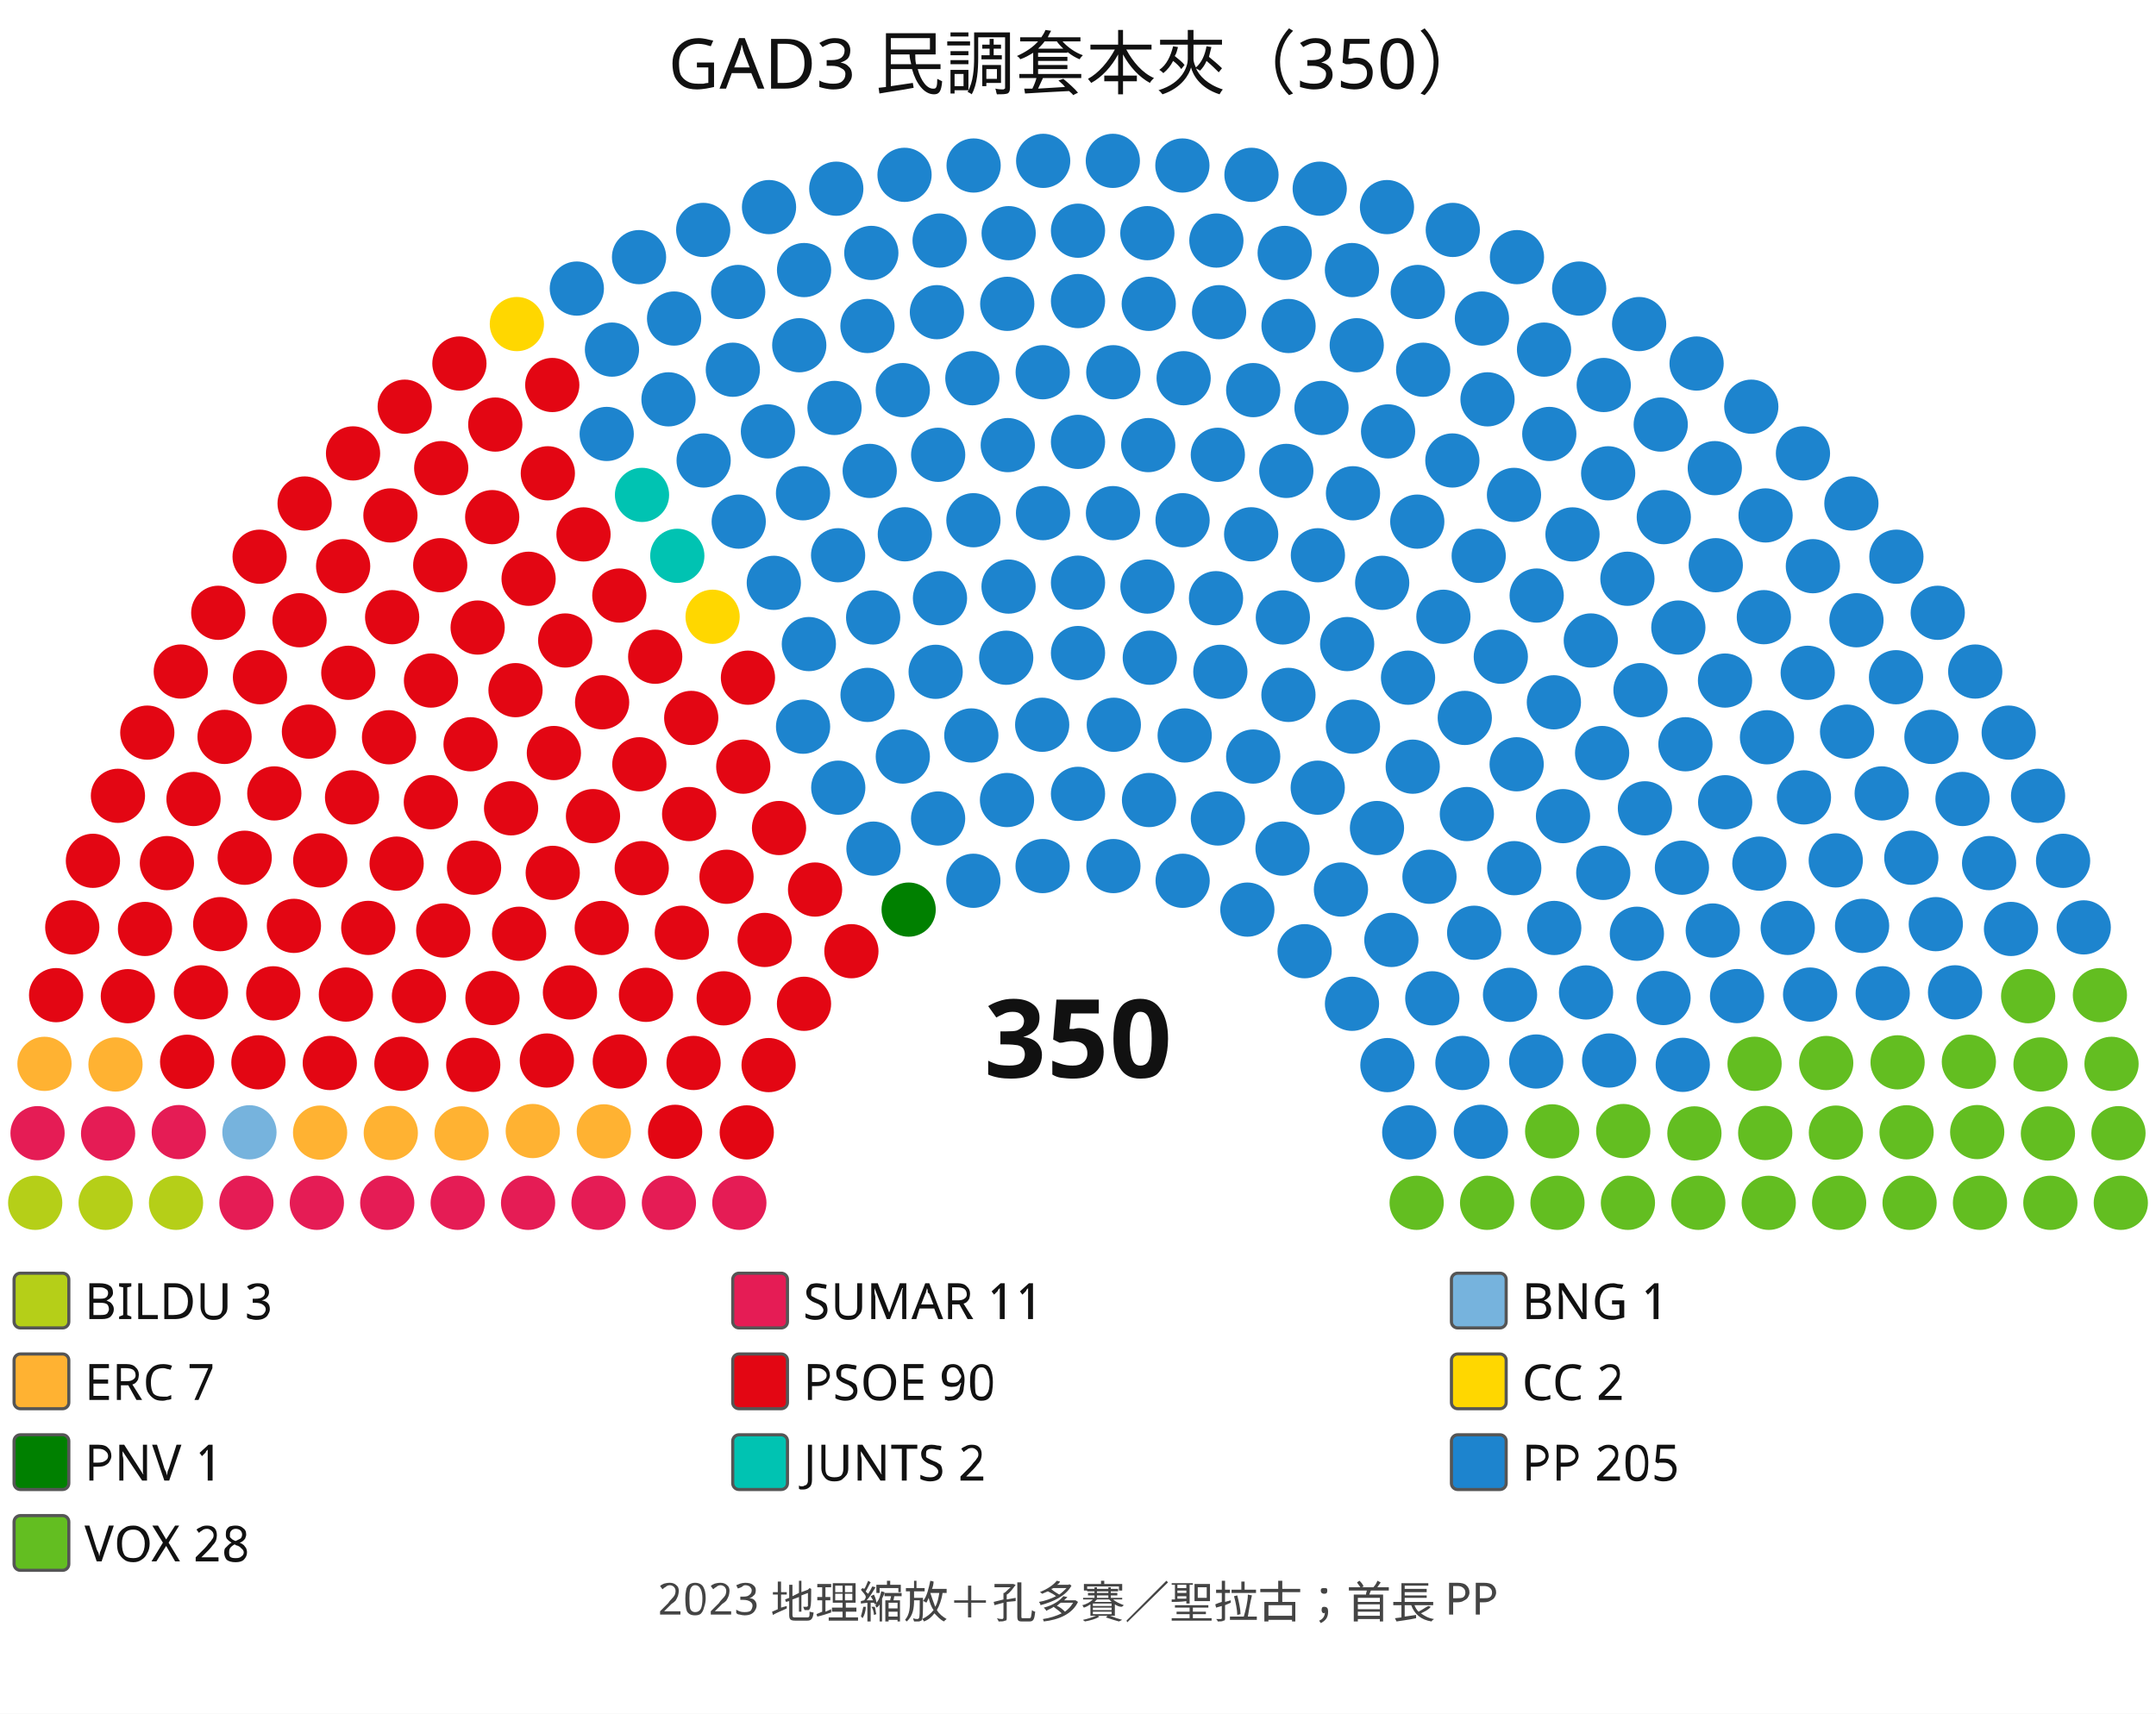
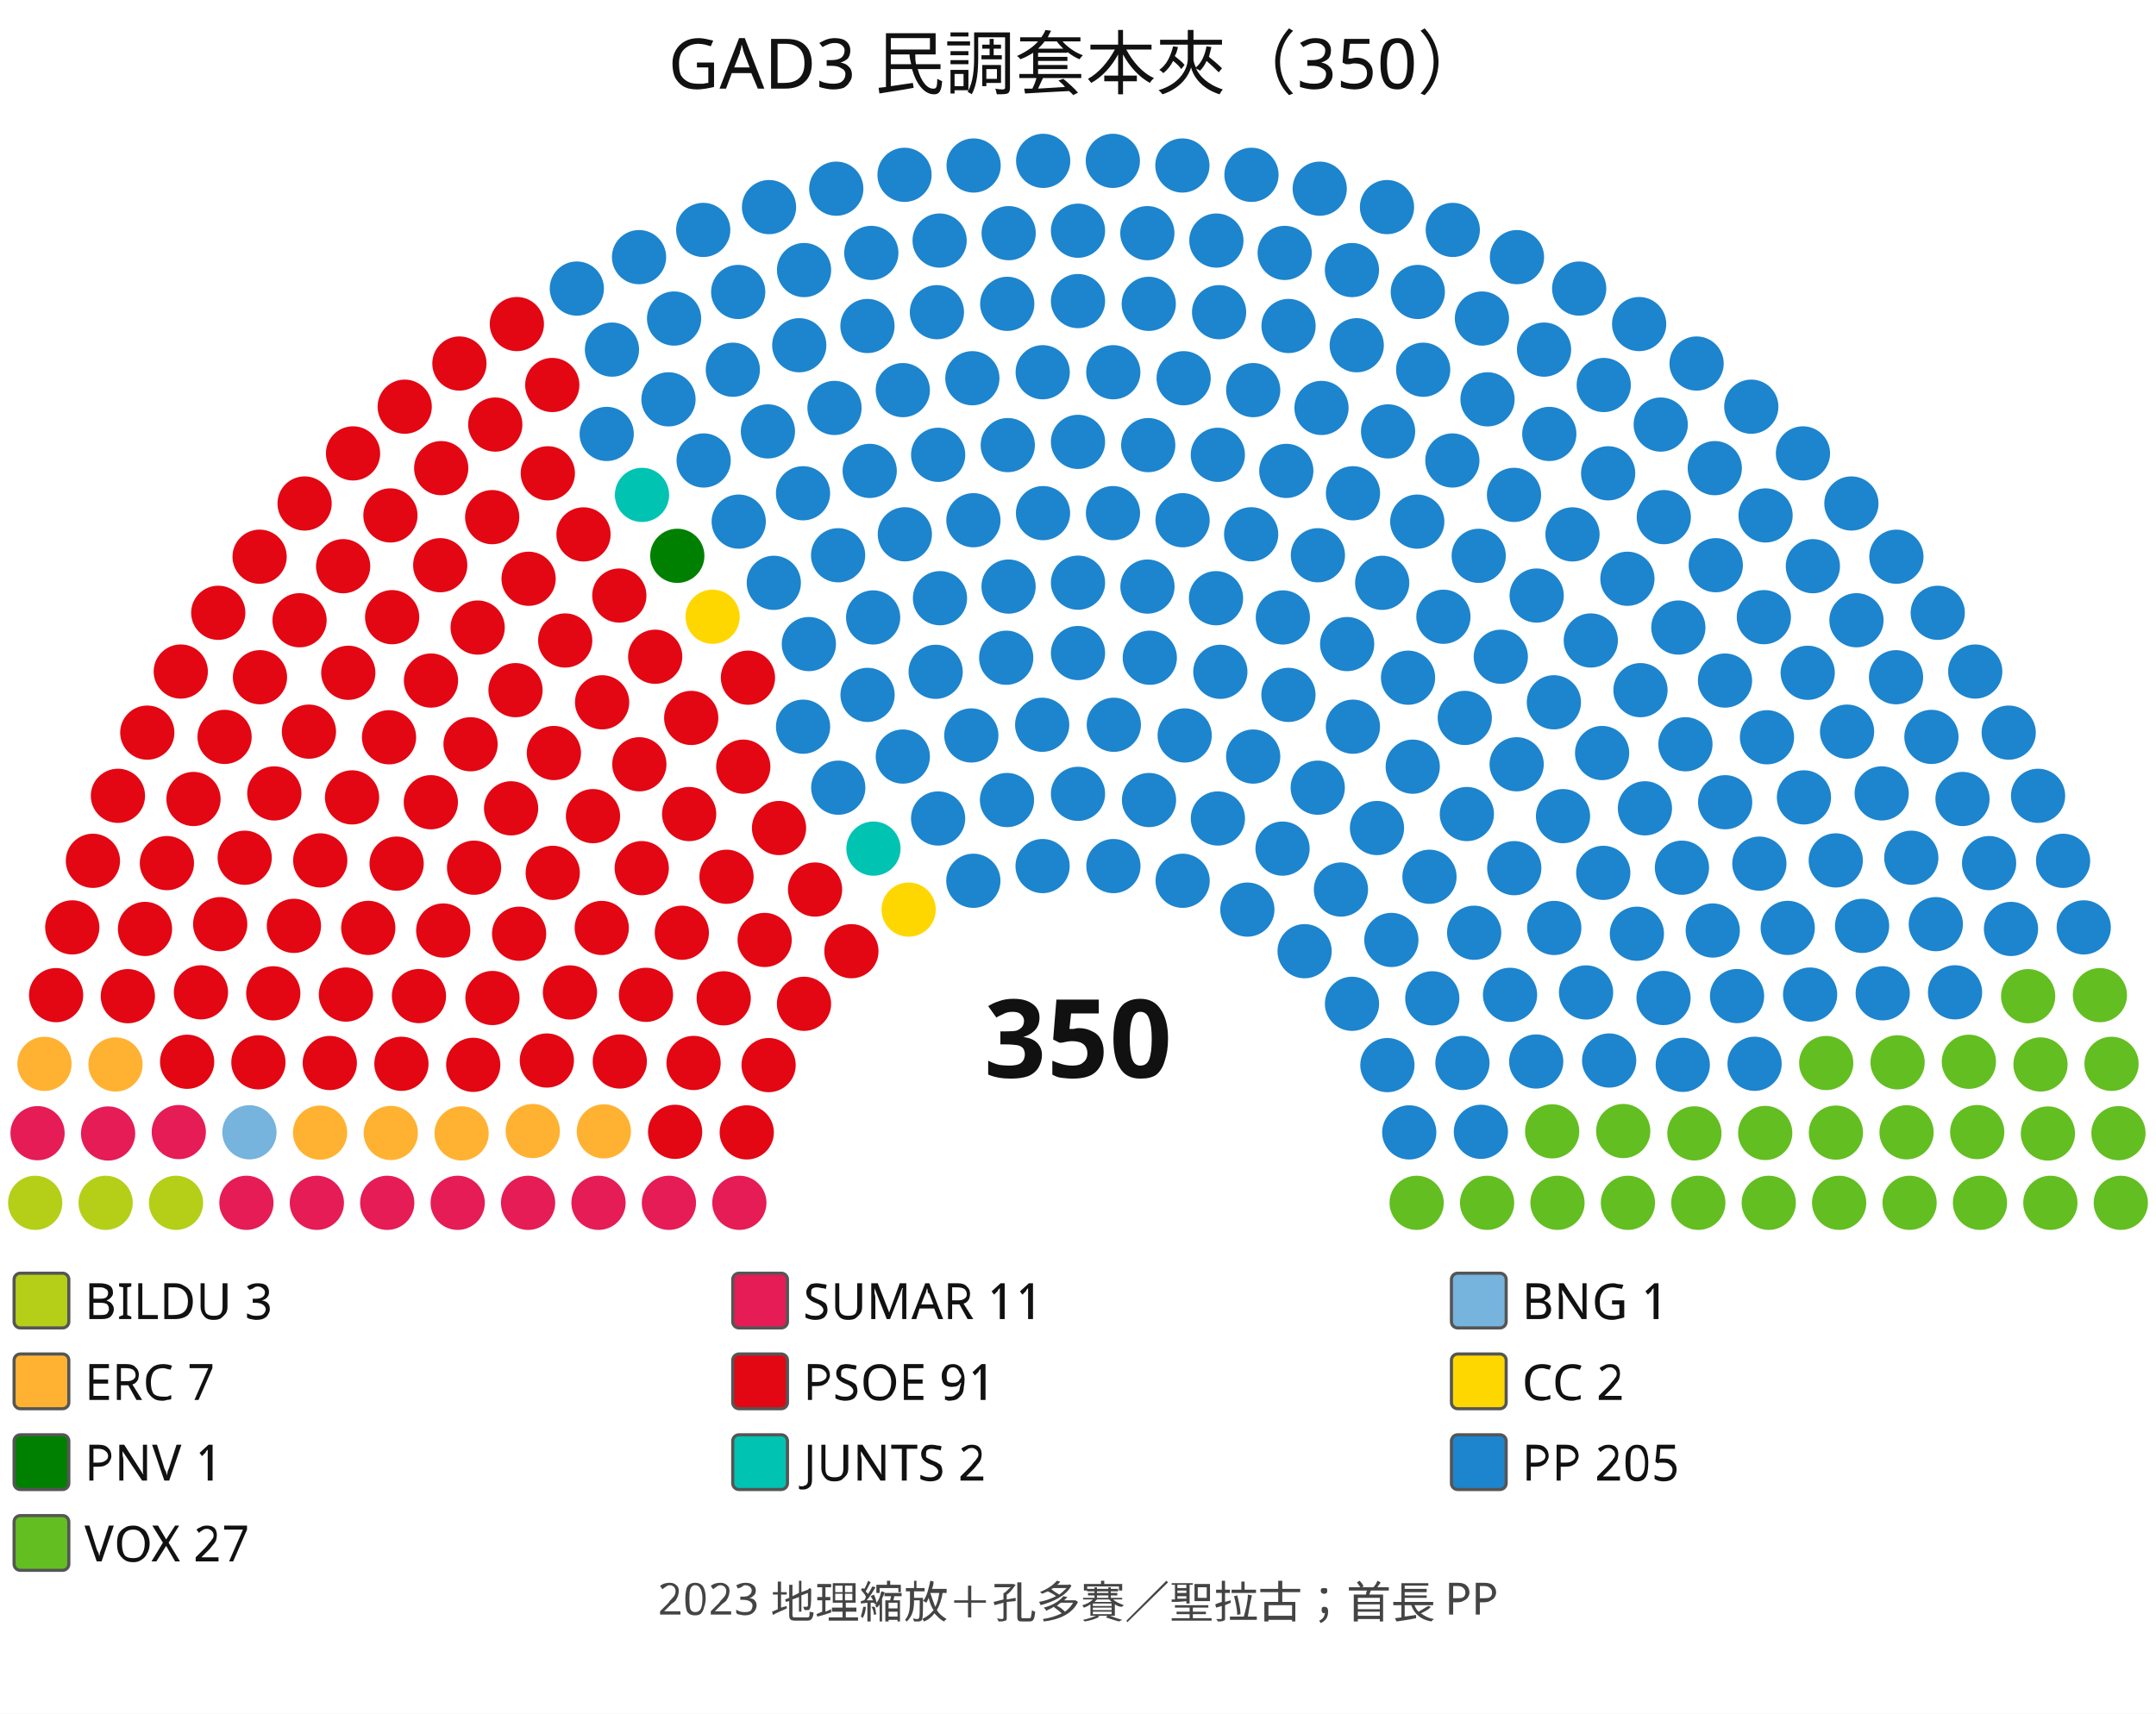
<svg xmlns="http://www.w3.org/2000/svg" viewBox="-20.675 -23.075 41.350 32.875" role="img" aria-label="GAD3 民調套本夾（350）">
  <rect x="-20.675" y="-23.075" width="41.350" height="32.875" fill="#ffffff" />
  <text x="0" y="-21.375" text-anchor="middle" font-family="Noto Sans, DejaVu Sans, sans-serif" font-size="1.35" fill="#111">GAD3 民調套本夾（350）</text>
  <circle cx="-20" cy="-0" r="0.54" fill="#B5CF18" stroke="#ffffff" stroke-width="0.04" />
  <circle cx="-19.955" cy="-1.336" r="0.54" fill="#E51C55" stroke="#ffffff" stroke-width="0.04" />
  <circle cx="-19.822" cy="-2.666" r="0.54" fill="#FFB232" stroke="#ffffff" stroke-width="0.04" />
  <circle cx="-19.599" cy="-3.984" r="0.54" fill="#E30613" stroke="#ffffff" stroke-width="0.04" />
  <circle cx="-19.289" cy="-5.284" r="0.54" fill="#E30613" stroke="#ffffff" stroke-width="0.04" />
  <circle cx="-18.893" cy="-6.561" r="0.54" fill="#E30613" stroke="#ffffff" stroke-width="0.04" />
  <circle cx="-18.413" cy="-7.808" r="0.54" fill="#E30613" stroke="#ffffff" stroke-width="0.04" />
  <circle cx="-17.85" cy="-9.02" r="0.54" fill="#E30613" stroke="#ffffff" stroke-width="0.04" />
  <circle cx="-17.208" cy="-10.192" r="0.54" fill="#E30613" stroke="#ffffff" stroke-width="0.04" />
  <circle cx="-16.489" cy="-11.319" r="0.54" fill="#E30613" stroke="#ffffff" stroke-width="0.04" />
  <circle cx="-15.696" cy="-12.395" r="0.54" fill="#E30613" stroke="#ffffff" stroke-width="0.04" />
  <circle cx="-14.833" cy="-13.416" r="0.54" fill="#E30613" stroke="#ffffff" stroke-width="0.04" />
  <circle cx="-13.904" cy="-14.377" r="0.54" fill="#E30613" stroke="#ffffff" stroke-width="0.04" />
  <circle cx="-12.913" cy="-15.273" r="0.54" fill="#E30613" stroke="#ffffff" stroke-width="0.04" />
  <circle cx="-11.864" cy="-16.101" r="0.54" fill="#E30613" stroke="#ffffff" stroke-width="0.04" />
-   <circle cx="-10.762" cy="-16.858" r="0.54" fill="#FFD700" stroke="#ffffff" stroke-width="0.04" />
+   <circle cx="-10.762" cy="-16.858" r="0.54" fill="#E30613" stroke="#ffffff" stroke-width="0.04" />
  <circle cx="-9.612" cy="-17.539" r="0.54" fill="#1D84CE" stroke="#ffffff" stroke-width="0.04" />
  <circle cx="-8.419" cy="-18.142" r="0.54" fill="#1D84CE" stroke="#ffffff" stroke-width="0.04" />
  <circle cx="-7.188" cy="-18.664" r="0.54" fill="#1D84CE" stroke="#ffffff" stroke-width="0.04" />
  <circle cx="-5.926" cy="-19.102" r="0.54" fill="#1D84CE" stroke="#ffffff" stroke-width="0.04" />
  <circle cx="-4.636" cy="-19.455" r="0.54" fill="#1D84CE" stroke="#ffffff" stroke-width="0.04" />
  <circle cx="-3.327" cy="-19.721" r="0.54" fill="#1D84CE" stroke="#ffffff" stroke-width="0.04" />
  <circle cx="-2.002" cy="-19.9" r="0.54" fill="#1D84CE" stroke="#ffffff" stroke-width="0.04" />
  <circle cx="-0.668" cy="-19.989" r="0.54" fill="#1D84CE" stroke="#ffffff" stroke-width="0.04" />
  <circle cx="0.668" cy="-19.989" r="0.54" fill="#1D84CE" stroke="#ffffff" stroke-width="0.04" />
  <circle cx="2.002" cy="-19.9" r="0.54" fill="#1D84CE" stroke="#ffffff" stroke-width="0.04" />
  <circle cx="3.327" cy="-19.721" r="0.54" fill="#1D84CE" stroke="#ffffff" stroke-width="0.04" />
  <circle cx="4.636" cy="-19.455" r="0.54" fill="#1D84CE" stroke="#ffffff" stroke-width="0.04" />
  <circle cx="5.926" cy="-19.102" r="0.54" fill="#1D84CE" stroke="#ffffff" stroke-width="0.04" />
  <circle cx="7.188" cy="-18.664" r="0.54" fill="#1D84CE" stroke="#ffffff" stroke-width="0.04" />
  <circle cx="8.419" cy="-18.142" r="0.54" fill="#1D84CE" stroke="#ffffff" stroke-width="0.04" />
  <circle cx="9.612" cy="-17.539" r="0.54" fill="#1D84CE" stroke="#ffffff" stroke-width="0.04" />
  <circle cx="10.762" cy="-16.858" r="0.54" fill="#1D84CE" stroke="#ffffff" stroke-width="0.04" />
  <circle cx="11.864" cy="-16.101" r="0.54" fill="#1D84CE" stroke="#ffffff" stroke-width="0.04" />
  <circle cx="12.913" cy="-15.273" r="0.54" fill="#1D84CE" stroke="#ffffff" stroke-width="0.04" />
  <circle cx="13.904" cy="-14.377" r="0.54" fill="#1D84CE" stroke="#ffffff" stroke-width="0.04" />
  <circle cx="14.833" cy="-13.416" r="0.54" fill="#1D84CE" stroke="#ffffff" stroke-width="0.04" />
  <circle cx="15.696" cy="-12.395" r="0.54" fill="#1D84CE" stroke="#ffffff" stroke-width="0.04" />
  <circle cx="16.489" cy="-11.319" r="0.54" fill="#1D84CE" stroke="#ffffff" stroke-width="0.04" />
  <circle cx="17.208" cy="-10.192" r="0.54" fill="#1D84CE" stroke="#ffffff" stroke-width="0.04" />
  <circle cx="17.85" cy="-9.02" r="0.54" fill="#1D84CE" stroke="#ffffff" stroke-width="0.04" />
  <circle cx="18.413" cy="-7.808" r="0.54" fill="#1D84CE" stroke="#ffffff" stroke-width="0.04" />
  <circle cx="18.893" cy="-6.561" r="0.54" fill="#1D84CE" stroke="#ffffff" stroke-width="0.04" />
  <circle cx="19.289" cy="-5.284" r="0.54" fill="#1D84CE" stroke="#ffffff" stroke-width="0.04" />
  <circle cx="19.599" cy="-3.984" r="0.54" fill="#63BE21" stroke="#ffffff" stroke-width="0.04" />
  <circle cx="19.822" cy="-2.666" r="0.54" fill="#63BE21" stroke="#ffffff" stroke-width="0.04" />
  <circle cx="19.955" cy="-1.336" r="0.54" fill="#63BE21" stroke="#ffffff" stroke-width="0.04" />
  <circle cx="20" cy="-0" r="0.54" fill="#63BE21" stroke="#ffffff" stroke-width="0.04" />
  <circle cx="-18.649" cy="-0" r="0.54" fill="#B5CF18" stroke="#ffffff" stroke-width="0.04" />
  <circle cx="-18.602" cy="-1.33" r="0.54" fill="#E51C55" stroke="#ffffff" stroke-width="0.04" />
  <circle cx="-18.46" cy="-2.654" r="0.54" fill="#FFB232" stroke="#ffffff" stroke-width="0.04" />
  <circle cx="-18.223" cy="-3.964" r="0.54" fill="#E30613" stroke="#ffffff" stroke-width="0.04" />
  <circle cx="-17.894" cy="-5.254" r="0.54" fill="#E30613" stroke="#ffffff" stroke-width="0.04" />
  <circle cx="-17.474" cy="-6.517" r="0.54" fill="#E30613" stroke="#ffffff" stroke-width="0.04" />
  <circle cx="-16.964" cy="-7.747" r="0.54" fill="#E30613" stroke="#ffffff" stroke-width="0.04" />
  <circle cx="-16.368" cy="-8.938" r="0.54" fill="#E30613" stroke="#ffffff" stroke-width="0.04" />
  <circle cx="-15.689" cy="-10.083" r="0.54" fill="#E30613" stroke="#ffffff" stroke-width="0.04" />
  <circle cx="-14.93" cy="-11.176" r="0.54" fill="#E30613" stroke="#ffffff" stroke-width="0.04" />
  <circle cx="-14.094" cy="-12.213" r="0.54" fill="#E30613" stroke="#ffffff" stroke-width="0.04" />
  <circle cx="-13.187" cy="-13.187" r="0.54" fill="#E30613" stroke="#ffffff" stroke-width="0.04" />
  <circle cx="-12.213" cy="-14.094" r="0.54" fill="#E30613" stroke="#ffffff" stroke-width="0.04" />
  <circle cx="-11.176" cy="-14.93" r="0.54" fill="#E30613" stroke="#ffffff" stroke-width="0.04" />
  <circle cx="-10.083" cy="-15.689" r="0.54" fill="#E30613" stroke="#ffffff" stroke-width="0.04" />
  <circle cx="-8.938" cy="-16.368" r="0.54" fill="#1D84CE" stroke="#ffffff" stroke-width="0.04" />
  <circle cx="-7.747" cy="-16.964" r="0.54" fill="#1D84CE" stroke="#ffffff" stroke-width="0.04" />
  <circle cx="-6.517" cy="-17.474" r="0.54" fill="#1D84CE" stroke="#ffffff" stroke-width="0.04" />
  <circle cx="-5.254" cy="-17.894" r="0.54" fill="#1D84CE" stroke="#ffffff" stroke-width="0.04" />
  <circle cx="-3.964" cy="-18.223" r="0.54" fill="#1D84CE" stroke="#ffffff" stroke-width="0.04" />
  <circle cx="-2.654" cy="-18.46" r="0.54" fill="#1D84CE" stroke="#ffffff" stroke-width="0.04" />
  <circle cx="-1.33" cy="-18.602" r="0.54" fill="#1D84CE" stroke="#ffffff" stroke-width="0.04" />
  <circle cx="-0" cy="-18.649" r="0.54" fill="#1D84CE" stroke="#ffffff" stroke-width="0.04" />
  <circle cx="1.33" cy="-18.602" r="0.54" fill="#1D84CE" stroke="#ffffff" stroke-width="0.04" />
  <circle cx="2.654" cy="-18.46" r="0.54" fill="#1D84CE" stroke="#ffffff" stroke-width="0.04" />
  <circle cx="3.964" cy="-18.223" r="0.54" fill="#1D84CE" stroke="#ffffff" stroke-width="0.04" />
  <circle cx="5.254" cy="-17.894" r="0.54" fill="#1D84CE" stroke="#ffffff" stroke-width="0.04" />
  <circle cx="6.517" cy="-17.474" r="0.54" fill="#1D84CE" stroke="#ffffff" stroke-width="0.04" />
  <circle cx="7.747" cy="-16.964" r="0.54" fill="#1D84CE" stroke="#ffffff" stroke-width="0.04" />
  <circle cx="8.938" cy="-16.368" r="0.54" fill="#1D84CE" stroke="#ffffff" stroke-width="0.04" />
  <circle cx="10.083" cy="-15.689" r="0.54" fill="#1D84CE" stroke="#ffffff" stroke-width="0.04" />
  <circle cx="11.176" cy="-14.93" r="0.54" fill="#1D84CE" stroke="#ffffff" stroke-width="0.04" />
  <circle cx="12.213" cy="-14.094" r="0.54" fill="#1D84CE" stroke="#ffffff" stroke-width="0.04" />
  <circle cx="13.187" cy="-13.187" r="0.54" fill="#1D84CE" stroke="#ffffff" stroke-width="0.04" />
  <circle cx="14.094" cy="-12.213" r="0.54" fill="#1D84CE" stroke="#ffffff" stroke-width="0.04" />
  <circle cx="14.93" cy="-11.176" r="0.54" fill="#1D84CE" stroke="#ffffff" stroke-width="0.04" />
  <circle cx="15.689" cy="-10.083" r="0.54" fill="#1D84CE" stroke="#ffffff" stroke-width="0.04" />
  <circle cx="16.368" cy="-8.938" r="0.54" fill="#1D84CE" stroke="#ffffff" stroke-width="0.04" />
  <circle cx="16.964" cy="-7.747" r="0.54" fill="#1D84CE" stroke="#ffffff" stroke-width="0.04" />
  <circle cx="17.474" cy="-6.517" r="0.54" fill="#1D84CE" stroke="#ffffff" stroke-width="0.04" />
  <circle cx="17.894" cy="-5.254" r="0.54" fill="#1D84CE" stroke="#ffffff" stroke-width="0.04" />
  <circle cx="18.223" cy="-3.964" r="0.54" fill="#63BE21" stroke="#ffffff" stroke-width="0.04" />
  <circle cx="18.46" cy="-2.654" r="0.54" fill="#63BE21" stroke="#ffffff" stroke-width="0.04" />
  <circle cx="18.602" cy="-1.33" r="0.54" fill="#63BE21" stroke="#ffffff" stroke-width="0.04" />
  <circle cx="18.649" cy="-0" r="0.54" fill="#63BE21" stroke="#ffffff" stroke-width="0.04" />
  <circle cx="-17.299" cy="-0" r="0.54" fill="#B5CF18" stroke="#ffffff" stroke-width="0.04" />
  <circle cx="-17.246" cy="-1.357" r="0.54" fill="#E51C55" stroke="#ffffff" stroke-width="0.04" />
  <circle cx="-17.086" cy="-2.706" r="0.54" fill="#E30613" stroke="#ffffff" stroke-width="0.04" />
  <circle cx="-16.821" cy="-4.038" r="0.54" fill="#E30613" stroke="#ffffff" stroke-width="0.04" />
  <circle cx="-16.452" cy="-5.346" r="0.54" fill="#E30613" stroke="#ffffff" stroke-width="0.04" />
  <circle cx="-15.982" cy="-6.62" r="0.54" fill="#E30613" stroke="#ffffff" stroke-width="0.04" />
  <circle cx="-15.414" cy="-7.854" r="0.54" fill="#E30613" stroke="#ffffff" stroke-width="0.04" />
  <circle cx="-14.75" cy="-9.039" r="0.54" fill="#E30613" stroke="#ffffff" stroke-width="0.04" />
  <circle cx="-13.995" cy="-10.168" r="0.54" fill="#E30613" stroke="#ffffff" stroke-width="0.04" />
  <circle cx="-13.154" cy="-11.235" r="0.54" fill="#E30613" stroke="#ffffff" stroke-width="0.04" />
  <circle cx="-12.232" cy="-12.232" r="0.54" fill="#E30613" stroke="#ffffff" stroke-width="0.04" />
  <circle cx="-11.235" cy="-13.154" r="0.54" fill="#E30613" stroke="#ffffff" stroke-width="0.04" />
  <circle cx="-10.168" cy="-13.995" r="0.54" fill="#E30613" stroke="#ffffff" stroke-width="0.04" />
  <circle cx="-9.039" cy="-14.75" r="0.54" fill="#1D84CE" stroke="#ffffff" stroke-width="0.04" />
  <circle cx="-7.854" cy="-15.414" r="0.54" fill="#1D84CE" stroke="#ffffff" stroke-width="0.04" />
  <circle cx="-6.62" cy="-15.982" r="0.54" fill="#1D84CE" stroke="#ffffff" stroke-width="0.04" />
  <circle cx="-5.346" cy="-16.452" r="0.54" fill="#1D84CE" stroke="#ffffff" stroke-width="0.04" />
  <circle cx="-4.038" cy="-16.821" r="0.54" fill="#1D84CE" stroke="#ffffff" stroke-width="0.04" />
  <circle cx="-2.706" cy="-17.086" r="0.54" fill="#1D84CE" stroke="#ffffff" stroke-width="0.04" />
  <circle cx="-1.357" cy="-17.246" r="0.54" fill="#1D84CE" stroke="#ffffff" stroke-width="0.04" />
  <circle cx="0" cy="-17.299" r="0.54" fill="#1D84CE" stroke="#ffffff" stroke-width="0.04" />
  <circle cx="1.357" cy="-17.246" r="0.54" fill="#1D84CE" stroke="#ffffff" stroke-width="0.04" />
  <circle cx="2.706" cy="-17.086" r="0.54" fill="#1D84CE" stroke="#ffffff" stroke-width="0.04" />
  <circle cx="4.038" cy="-16.821" r="0.54" fill="#1D84CE" stroke="#ffffff" stroke-width="0.04" />
  <circle cx="5.346" cy="-16.452" r="0.54" fill="#1D84CE" stroke="#ffffff" stroke-width="0.04" />
  <circle cx="6.62" cy="-15.982" r="0.54" fill="#1D84CE" stroke="#ffffff" stroke-width="0.04" />
  <circle cx="7.854" cy="-15.414" r="0.54" fill="#1D84CE" stroke="#ffffff" stroke-width="0.04" />
  <circle cx="9.039" cy="-14.75" r="0.54" fill="#1D84CE" stroke="#ffffff" stroke-width="0.04" />
  <circle cx="10.168" cy="-13.995" r="0.54" fill="#1D84CE" stroke="#ffffff" stroke-width="0.04" />
  <circle cx="11.235" cy="-13.154" r="0.54" fill="#1D84CE" stroke="#ffffff" stroke-width="0.04" />
  <circle cx="12.232" cy="-12.232" r="0.54" fill="#1D84CE" stroke="#ffffff" stroke-width="0.04" />
  <circle cx="13.154" cy="-11.235" r="0.54" fill="#1D84CE" stroke="#ffffff" stroke-width="0.04" />
  <circle cx="13.995" cy="-10.168" r="0.54" fill="#1D84CE" stroke="#ffffff" stroke-width="0.04" />
  <circle cx="14.75" cy="-9.039" r="0.54" fill="#1D84CE" stroke="#ffffff" stroke-width="0.04" />
  <circle cx="15.414" cy="-7.854" r="0.54" fill="#1D84CE" stroke="#ffffff" stroke-width="0.04" />
  <circle cx="15.982" cy="-6.62" r="0.54" fill="#1D84CE" stroke="#ffffff" stroke-width="0.04" />
  <circle cx="16.452" cy="-5.346" r="0.54" fill="#1D84CE" stroke="#ffffff" stroke-width="0.04" />
  <circle cx="16.821" cy="-4.038" r="0.54" fill="#1D84CE" stroke="#ffffff" stroke-width="0.04" />
  <circle cx="17.086" cy="-2.706" r="0.54" fill="#63BE21" stroke="#ffffff" stroke-width="0.04" />
  <circle cx="17.246" cy="-1.357" r="0.54" fill="#63BE21" stroke="#ffffff" stroke-width="0.04" />
  <circle cx="17.299" cy="0" r="0.54" fill="#63BE21" stroke="#ffffff" stroke-width="0.04" />
  <circle cx="-15.949" cy="-0" r="0.54" fill="#E51C55" stroke="#ffffff" stroke-width="0.04" />
  <circle cx="-15.891" cy="-1.353" r="0.54" fill="#76B3DD" stroke="#ffffff" stroke-width="0.04" />
  <circle cx="-15.719" cy="-2.695" r="0.54" fill="#E30613" stroke="#ffffff" stroke-width="0.04" />
  <circle cx="-15.434" cy="-4.019" r="0.54" fill="#E30613" stroke="#ffffff" stroke-width="0.04" />
  <circle cx="-15.038" cy="-5.313" r="0.54" fill="#E30613" stroke="#ffffff" stroke-width="0.04" />
  <circle cx="-14.533" cy="-6.569" r="0.54" fill="#E30613" stroke="#ffffff" stroke-width="0.04" />
  <circle cx="-13.923" cy="-7.778" r="0.54" fill="#E30613" stroke="#ffffff" stroke-width="0.04" />
  <circle cx="-13.214" cy="-8.931" r="0.54" fill="#E30613" stroke="#ffffff" stroke-width="0.04" />
  <circle cx="-12.409" cy="-10.019" r="0.54" fill="#E30613" stroke="#ffffff" stroke-width="0.04" />
  <circle cx="-11.514" cy="-11.036" r="0.54" fill="#E30613" stroke="#ffffff" stroke-width="0.04" />
  <circle cx="-10.537" cy="-11.972" r="0.54" fill="#E30613" stroke="#ffffff" stroke-width="0.04" />
  <circle cx="-9.484" cy="-12.823" r="0.54" fill="#E30613" stroke="#ffffff" stroke-width="0.04" />
  <circle cx="-8.362" cy="-13.581" r="0.54" fill="#00C3B2" stroke="#ffffff" stroke-width="0.04" />
  <circle cx="-7.18" cy="-14.241" r="0.54" fill="#1D84CE" stroke="#ffffff" stroke-width="0.04" />
  <circle cx="-5.947" cy="-14.799" r="0.54" fill="#1D84CE" stroke="#ffffff" stroke-width="0.04" />
  <circle cx="-4.67" cy="-15.249" r="0.54" fill="#1D84CE" stroke="#ffffff" stroke-width="0.04" />
  <circle cx="-3.36" cy="-15.591" r="0.54" fill="#1D84CE" stroke="#ffffff" stroke-width="0.04" />
  <circle cx="-2.026" cy="-15.819" r="0.54" fill="#1D84CE" stroke="#ffffff" stroke-width="0.04" />
  <circle cx="-0.677" cy="-15.934" r="0.54" fill="#1D84CE" stroke="#ffffff" stroke-width="0.04" />
  <circle cx="0.677" cy="-15.934" r="0.54" fill="#1D84CE" stroke="#ffffff" stroke-width="0.04" />
  <circle cx="2.026" cy="-15.819" r="0.54" fill="#1D84CE" stroke="#ffffff" stroke-width="0.04" />
  <circle cx="3.36" cy="-15.591" r="0.54" fill="#1D84CE" stroke="#ffffff" stroke-width="0.04" />
  <circle cx="4.67" cy="-15.249" r="0.54" fill="#1D84CE" stroke="#ffffff" stroke-width="0.04" />
  <circle cx="5.947" cy="-14.799" r="0.54" fill="#1D84CE" stroke="#ffffff" stroke-width="0.04" />
  <circle cx="7.18" cy="-14.241" r="0.54" fill="#1D84CE" stroke="#ffffff" stroke-width="0.04" />
  <circle cx="8.362" cy="-13.581" r="0.54" fill="#1D84CE" stroke="#ffffff" stroke-width="0.04" />
  <circle cx="9.484" cy="-12.823" r="0.54" fill="#1D84CE" stroke="#ffffff" stroke-width="0.04" />
  <circle cx="10.537" cy="-11.972" r="0.54" fill="#1D84CE" stroke="#ffffff" stroke-width="0.04" />
  <circle cx="11.514" cy="-11.036" r="0.54" fill="#1D84CE" stroke="#ffffff" stroke-width="0.04" />
  <circle cx="12.409" cy="-10.019" r="0.54" fill="#1D84CE" stroke="#ffffff" stroke-width="0.04" />
  <circle cx="13.214" cy="-8.931" r="0.54" fill="#1D84CE" stroke="#ffffff" stroke-width="0.04" />
  <circle cx="13.923" cy="-7.778" r="0.54" fill="#1D84CE" stroke="#ffffff" stroke-width="0.04" />
  <circle cx="14.533" cy="-6.569" r="0.54" fill="#1D84CE" stroke="#ffffff" stroke-width="0.04" />
  <circle cx="15.038" cy="-5.313" r="0.54" fill="#1D84CE" stroke="#ffffff" stroke-width="0.04" />
  <circle cx="15.434" cy="-4.019" r="0.54" fill="#1D84CE" stroke="#ffffff" stroke-width="0.04" />
  <circle cx="15.719" cy="-2.695" r="0.54" fill="#63BE21" stroke="#ffffff" stroke-width="0.04" />
  <circle cx="15.891" cy="-1.353" r="0.54" fill="#63BE21" stroke="#ffffff" stroke-width="0.04" />
  <circle cx="15.949" cy="0" r="0.54" fill="#63BE21" stroke="#ffffff" stroke-width="0.04" />
  <circle cx="-14.598" cy="-0" r="0.54" fill="#E51C55" stroke="#ffffff" stroke-width="0.04" />
  <circle cx="-14.536" cy="-1.347" r="0.54" fill="#FFB232" stroke="#ffffff" stroke-width="0.04" />
  <circle cx="-14.35" cy="-2.682" r="0.54" fill="#E30613" stroke="#ffffff" stroke-width="0.04" />
  <circle cx="-14.041" cy="-3.995" r="0.54" fill="#E30613" stroke="#ffffff" stroke-width="0.04" />
  <circle cx="-13.612" cy="-5.274" r="0.54" fill="#E30613" stroke="#ffffff" stroke-width="0.04" />
  <circle cx="-13.068" cy="-6.507" r="0.54" fill="#E30613" stroke="#ffffff" stroke-width="0.04" />
  <circle cx="-12.412" cy="-7.685" r="0.54" fill="#E30613" stroke="#ffffff" stroke-width="0.04" />
  <circle cx="-11.65" cy="-8.797" r="0.54" fill="#E30613" stroke="#ffffff" stroke-width="0.04" />
  <circle cx="-10.788" cy="-9.835" r="0.54" fill="#E30613" stroke="#ffffff" stroke-width="0.04" />
  <circle cx="-9.835" cy="-10.788" r="0.54" fill="#E30613" stroke="#ffffff" stroke-width="0.04" />
  <circle cx="-8.797" cy="-11.65" r="0.54" fill="#E30613" stroke="#ffffff" stroke-width="0.04" />
-   <circle cx="-7.685" cy="-12.412" r="0.54" fill="#00C3B2" stroke="#ffffff" stroke-width="0.04" />
+   <circle cx="-7.685" cy="-12.412" r="0.54" fill="#008000" stroke="#ffffff" stroke-width="0.04" />
  <circle cx="-6.507" cy="-13.068" r="0.54" fill="#1D84CE" stroke="#ffffff" stroke-width="0.04" />
  <circle cx="-5.274" cy="-13.612" r="0.54" fill="#1D84CE" stroke="#ffffff" stroke-width="0.04" />
  <circle cx="-3.995" cy="-14.041" r="0.54" fill="#1D84CE" stroke="#ffffff" stroke-width="0.04" />
  <circle cx="-2.682" cy="-14.35" r="0.54" fill="#1D84CE" stroke="#ffffff" stroke-width="0.04" />
  <circle cx="-1.347" cy="-14.536" r="0.54" fill="#1D84CE" stroke="#ffffff" stroke-width="0.04" />
  <circle cx="0" cy="-14.598" r="0.54" fill="#1D84CE" stroke="#ffffff" stroke-width="0.04" />
  <circle cx="1.347" cy="-14.536" r="0.54" fill="#1D84CE" stroke="#ffffff" stroke-width="0.04" />
  <circle cx="2.682" cy="-14.35" r="0.54" fill="#1D84CE" stroke="#ffffff" stroke-width="0.04" />
  <circle cx="3.995" cy="-14.041" r="0.54" fill="#1D84CE" stroke="#ffffff" stroke-width="0.04" />
  <circle cx="5.274" cy="-13.612" r="0.54" fill="#1D84CE" stroke="#ffffff" stroke-width="0.04" />
  <circle cx="6.507" cy="-13.068" r="0.54" fill="#1D84CE" stroke="#ffffff" stroke-width="0.04" />
  <circle cx="7.685" cy="-12.412" r="0.54" fill="#1D84CE" stroke="#ffffff" stroke-width="0.04" />
  <circle cx="8.797" cy="-11.65" r="0.54" fill="#1D84CE" stroke="#ffffff" stroke-width="0.04" />
  <circle cx="9.835" cy="-10.788" r="0.54" fill="#1D84CE" stroke="#ffffff" stroke-width="0.04" />
  <circle cx="10.788" cy="-9.835" r="0.54" fill="#1D84CE" stroke="#ffffff" stroke-width="0.04" />
  <circle cx="11.65" cy="-8.797" r="0.54" fill="#1D84CE" stroke="#ffffff" stroke-width="0.04" />
  <circle cx="12.412" cy="-7.685" r="0.54" fill="#1D84CE" stroke="#ffffff" stroke-width="0.04" />
  <circle cx="13.068" cy="-6.507" r="0.54" fill="#1D84CE" stroke="#ffffff" stroke-width="0.04" />
  <circle cx="13.612" cy="-5.274" r="0.54" fill="#1D84CE" stroke="#ffffff" stroke-width="0.04" />
  <circle cx="14.041" cy="-3.995" r="0.54" fill="#1D84CE" stroke="#ffffff" stroke-width="0.04" />
  <circle cx="14.35" cy="-2.682" r="0.54" fill="#63BE21" stroke="#ffffff" stroke-width="0.04" />
  <circle cx="14.536" cy="-1.347" r="0.54" fill="#63BE21" stroke="#ffffff" stroke-width="0.04" />
  <circle cx="14.598" cy="0" r="0.54" fill="#63BE21" stroke="#ffffff" stroke-width="0.04" />
  <circle cx="-13.248" cy="-0" r="0.54" fill="#E51C55" stroke="#ffffff" stroke-width="0.04" />
  <circle cx="-13.18" cy="-1.34" r="0.54" fill="#FFB232" stroke="#ffffff" stroke-width="0.04" />
  <circle cx="-12.976" cy="-2.667" r="0.54" fill="#E30613" stroke="#ffffff" stroke-width="0.04" />
  <circle cx="-12.64" cy="-3.966" r="0.54" fill="#E30613" stroke="#ffffff" stroke-width="0.04" />
  <circle cx="-12.174" cy="-5.224" r="0.54" fill="#E30613" stroke="#ffffff" stroke-width="0.04" />
  <circle cx="-11.583" cy="-6.429" r="0.54" fill="#E30613" stroke="#ffffff" stroke-width="0.04" />
  <circle cx="-10.873" cy="-7.568" r="0.54" fill="#E30613" stroke="#ffffff" stroke-width="0.04" />
  <circle cx="-10.052" cy="-8.629" r="0.54" fill="#E30613" stroke="#ffffff" stroke-width="0.04" />
  <circle cx="-9.127" cy="-9.602" r="0.54" fill="#E30613" stroke="#ffffff" stroke-width="0.04" />
  <circle cx="-8.109" cy="-10.476" r="0.54" fill="#E30613" stroke="#ffffff" stroke-width="0.04" />
  <circle cx="-7.008" cy="-11.243" r="0.54" fill="#FFD700" stroke="#ffffff" stroke-width="0.04" />
  <circle cx="-5.834" cy="-11.894" r="0.54" fill="#1D84CE" stroke="#ffffff" stroke-width="0.04" />
  <circle cx="-4.601" cy="-12.423" r="0.54" fill="#1D84CE" stroke="#ffffff" stroke-width="0.04" />
  <circle cx="-3.321" cy="-12.825" r="0.54" fill="#1D84CE" stroke="#ffffff" stroke-width="0.04" />
  <circle cx="-2.006" cy="-13.095" r="0.54" fill="#1D84CE" stroke="#ffffff" stroke-width="0.04" />
  <circle cx="-0.671" cy="-13.231" r="0.54" fill="#1D84CE" stroke="#ffffff" stroke-width="0.04" />
  <circle cx="0.671" cy="-13.231" r="0.54" fill="#1D84CE" stroke="#ffffff" stroke-width="0.04" />
  <circle cx="2.006" cy="-13.095" r="0.54" fill="#1D84CE" stroke="#ffffff" stroke-width="0.04" />
  <circle cx="3.321" cy="-12.825" r="0.54" fill="#1D84CE" stroke="#ffffff" stroke-width="0.04" />
  <circle cx="4.601" cy="-12.423" r="0.54" fill="#1D84CE" stroke="#ffffff" stroke-width="0.04" />
  <circle cx="5.834" cy="-11.894" r="0.54" fill="#1D84CE" stroke="#ffffff" stroke-width="0.04" />
  <circle cx="7.008" cy="-11.243" r="0.54" fill="#1D84CE" stroke="#ffffff" stroke-width="0.04" />
  <circle cx="8.109" cy="-10.476" r="0.54" fill="#1D84CE" stroke="#ffffff" stroke-width="0.04" />
  <circle cx="9.127" cy="-9.602" r="0.54" fill="#1D84CE" stroke="#ffffff" stroke-width="0.04" />
  <circle cx="10.052" cy="-8.629" r="0.54" fill="#1D84CE" stroke="#ffffff" stroke-width="0.04" />
  <circle cx="10.873" cy="-7.568" r="0.54" fill="#1D84CE" stroke="#ffffff" stroke-width="0.04" />
  <circle cx="11.583" cy="-6.429" r="0.54" fill="#1D84CE" stroke="#ffffff" stroke-width="0.04" />
  <circle cx="12.174" cy="-5.224" r="0.54" fill="#1D84CE" stroke="#ffffff" stroke-width="0.04" />
  <circle cx="12.64" cy="-3.966" r="0.54" fill="#1D84CE" stroke="#ffffff" stroke-width="0.04" />
-   <circle cx="12.976" cy="-2.667" r="0.54" fill="#63BE21" stroke="#ffffff" stroke-width="0.04" />
+   <circle cx="12.976" cy="-2.667" r="0.54" fill="#1D84CE" stroke="#ffffff" stroke-width="0.04" />
  <circle cx="13.18" cy="-1.34" r="0.54" fill="#63BE21" stroke="#ffffff" stroke-width="0.04" />
  <circle cx="13.248" cy="0" r="0.54" fill="#63BE21" stroke="#ffffff" stroke-width="0.04" />
  <circle cx="-11.897" cy="-0" r="0.54" fill="#E51C55" stroke="#ffffff" stroke-width="0.04" />
  <circle cx="-11.822" cy="-1.332" r="0.54" fill="#FFB232" stroke="#ffffff" stroke-width="0.04" />
  <circle cx="-11.599" cy="-2.647" r="0.54" fill="#E30613" stroke="#ffffff" stroke-width="0.04" />
  <circle cx="-11.23" cy="-3.929" r="0.54" fill="#E30613" stroke="#ffffff" stroke-width="0.04" />
  <circle cx="-10.719" cy="-5.162" r="0.54" fill="#E30613" stroke="#ffffff" stroke-width="0.04" />
  <circle cx="-10.074" cy="-6.33" r="0.54" fill="#E30613" stroke="#ffffff" stroke-width="0.04" />
  <circle cx="-9.302" cy="-7.418" r="0.54" fill="#E30613" stroke="#ffffff" stroke-width="0.04" />
  <circle cx="-8.413" cy="-8.413" r="0.54" fill="#E30613" stroke="#ffffff" stroke-width="0.04" />
  <circle cx="-7.418" cy="-9.302" r="0.54" fill="#E30613" stroke="#ffffff" stroke-width="0.04" />
  <circle cx="-6.33" cy="-10.074" r="0.54" fill="#E30613" stroke="#ffffff" stroke-width="0.04" />
  <circle cx="-5.162" cy="-10.719" r="0.54" fill="#1D84CE" stroke="#ffffff" stroke-width="0.04" />
  <circle cx="-3.929" cy="-11.23" r="0.54" fill="#1D84CE" stroke="#ffffff" stroke-width="0.04" />
  <circle cx="-2.647" cy="-11.599" r="0.54" fill="#1D84CE" stroke="#ffffff" stroke-width="0.04" />
  <circle cx="-1.332" cy="-11.822" r="0.54" fill="#1D84CE" stroke="#ffffff" stroke-width="0.04" />
  <circle cx="0" cy="-11.897" r="0.54" fill="#1D84CE" stroke="#ffffff" stroke-width="0.04" />
  <circle cx="1.332" cy="-11.822" r="0.54" fill="#1D84CE" stroke="#ffffff" stroke-width="0.04" />
  <circle cx="2.647" cy="-11.599" r="0.54" fill="#1D84CE" stroke="#ffffff" stroke-width="0.04" />
  <circle cx="3.929" cy="-11.23" r="0.54" fill="#1D84CE" stroke="#ffffff" stroke-width="0.04" />
  <circle cx="5.162" cy="-10.719" r="0.54" fill="#1D84CE" stroke="#ffffff" stroke-width="0.04" />
  <circle cx="6.33" cy="-10.074" r="0.54" fill="#1D84CE" stroke="#ffffff" stroke-width="0.04" />
  <circle cx="7.418" cy="-9.302" r="0.54" fill="#1D84CE" stroke="#ffffff" stroke-width="0.04" />
  <circle cx="8.413" cy="-8.413" r="0.54" fill="#1D84CE" stroke="#ffffff" stroke-width="0.04" />
  <circle cx="9.302" cy="-7.418" r="0.54" fill="#1D84CE" stroke="#ffffff" stroke-width="0.04" />
  <circle cx="10.074" cy="-6.33" r="0.54" fill="#1D84CE" stroke="#ffffff" stroke-width="0.04" />
  <circle cx="10.719" cy="-5.162" r="0.54" fill="#1D84CE" stroke="#ffffff" stroke-width="0.04" />
  <circle cx="11.23" cy="-3.929" r="0.54" fill="#1D84CE" stroke="#ffffff" stroke-width="0.04" />
  <circle cx="11.599" cy="-2.647" r="0.54" fill="#1D84CE" stroke="#ffffff" stroke-width="0.04" />
  <circle cx="11.822" cy="-1.332" r="0.54" fill="#63BE21" stroke="#ffffff" stroke-width="0.04" />
  <circle cx="11.897" cy="0" r="0.54" fill="#63BE21" stroke="#ffffff" stroke-width="0.04" />
  <circle cx="-10.547" cy="-0" r="0.54" fill="#E51C55" stroke="#ffffff" stroke-width="0.04" />
  <circle cx="-10.457" cy="-1.377" r="0.54" fill="#FFB232" stroke="#ffffff" stroke-width="0.04" />
  <circle cx="-10.187" cy="-2.73" r="0.54" fill="#E30613" stroke="#ffffff" stroke-width="0.04" />
  <circle cx="-9.744" cy="-4.036" r="0.54" fill="#E30613" stroke="#ffffff" stroke-width="0.04" />
  <circle cx="-9.134" cy="-5.273" r="0.54" fill="#E30613" stroke="#ffffff" stroke-width="0.04" />
  <circle cx="-8.367" cy="-6.42" r="0.54" fill="#E30613" stroke="#ffffff" stroke-width="0.04" />
  <circle cx="-7.458" cy="-7.458" r="0.54" fill="#E30613" stroke="#ffffff" stroke-width="0.04" />
  <circle cx="-6.42" cy="-8.367" r="0.54" fill="#E30613" stroke="#ffffff" stroke-width="0.04" />
  <circle cx="-5.273" cy="-9.134" r="0.54" fill="#1D84CE" stroke="#ffffff" stroke-width="0.04" />
  <circle cx="-4.036" cy="-9.744" r="0.54" fill="#1D84CE" stroke="#ffffff" stroke-width="0.04" />
  <circle cx="-2.73" cy="-10.187" r="0.54" fill="#1D84CE" stroke="#ffffff" stroke-width="0.04" />
  <circle cx="-1.377" cy="-10.457" r="0.54" fill="#1D84CE" stroke="#ffffff" stroke-width="0.04" />
  <circle cx="0" cy="-10.547" r="0.54" fill="#1D84CE" stroke="#ffffff" stroke-width="0.04" />
  <circle cx="1.377" cy="-10.457" r="0.54" fill="#1D84CE" stroke="#ffffff" stroke-width="0.04" />
  <circle cx="2.73" cy="-10.187" r="0.54" fill="#1D84CE" stroke="#ffffff" stroke-width="0.04" />
  <circle cx="4.036" cy="-9.744" r="0.54" fill="#1D84CE" stroke="#ffffff" stroke-width="0.04" />
  <circle cx="5.273" cy="-9.134" r="0.54" fill="#1D84CE" stroke="#ffffff" stroke-width="0.04" />
  <circle cx="6.42" cy="-8.367" r="0.54" fill="#1D84CE" stroke="#ffffff" stroke-width="0.04" />
  <circle cx="7.458" cy="-7.458" r="0.54" fill="#1D84CE" stroke="#ffffff" stroke-width="0.04" />
  <circle cx="8.367" cy="-6.42" r="0.54" fill="#1D84CE" stroke="#ffffff" stroke-width="0.04" />
  <circle cx="9.134" cy="-5.273" r="0.54" fill="#1D84CE" stroke="#ffffff" stroke-width="0.04" />
  <circle cx="9.744" cy="-4.036" r="0.54" fill="#1D84CE" stroke="#ffffff" stroke-width="0.04" />
  <circle cx="10.187" cy="-2.73" r="0.54" fill="#1D84CE" stroke="#ffffff" stroke-width="0.04" />
  <circle cx="10.457" cy="-1.377" r="0.54" fill="#63BE21" stroke="#ffffff" stroke-width="0.04" />
  <circle cx="10.547" cy="0" r="0.54" fill="#63BE21" stroke="#ffffff" stroke-width="0.04" />
  <circle cx="-9.196" cy="-0" r="0.54" fill="#E51C55" stroke="#ffffff" stroke-width="0.04" />
  <circle cx="-9.094" cy="-1.371" r="0.54" fill="#FFB232" stroke="#ffffff" stroke-width="0.04" />
  <circle cx="-8.788" cy="-2.711" r="0.54" fill="#E30613" stroke="#ffffff" stroke-width="0.04" />
  <circle cx="-8.286" cy="-3.99" r="0.54" fill="#E30613" stroke="#ffffff" stroke-width="0.04" />
  <circle cx="-7.598" cy="-5.181" r="0.54" fill="#E30613" stroke="#ffffff" stroke-width="0.04" />
  <circle cx="-6.741" cy="-6.255" r="0.54" fill="#E30613" stroke="#ffffff" stroke-width="0.04" />
  <circle cx="-5.734" cy="-7.19" r="0.54" fill="#E30613" stroke="#ffffff" stroke-width="0.04" />
  <circle cx="-4.598" cy="-7.964" r="0.54" fill="#1D84CE" stroke="#ffffff" stroke-width="0.04" />
  <circle cx="-3.36" cy="-8.561" r="0.54" fill="#1D84CE" stroke="#ffffff" stroke-width="0.04" />
  <circle cx="-2.046" cy="-8.966" r="0.54" fill="#1D84CE" stroke="#ffffff" stroke-width="0.04" />
  <circle cx="-0.687" cy="-9.171" r="0.54" fill="#1D84CE" stroke="#ffffff" stroke-width="0.04" />
  <circle cx="0.687" cy="-9.171" r="0.54" fill="#1D84CE" stroke="#ffffff" stroke-width="0.04" />
  <circle cx="2.046" cy="-8.966" r="0.54" fill="#1D84CE" stroke="#ffffff" stroke-width="0.04" />
  <circle cx="3.36" cy="-8.561" r="0.54" fill="#1D84CE" stroke="#ffffff" stroke-width="0.04" />
  <circle cx="4.598" cy="-7.964" r="0.54" fill="#1D84CE" stroke="#ffffff" stroke-width="0.04" />
  <circle cx="5.734" cy="-7.19" r="0.54" fill="#1D84CE" stroke="#ffffff" stroke-width="0.04" />
  <circle cx="6.741" cy="-6.255" r="0.54" fill="#1D84CE" stroke="#ffffff" stroke-width="0.04" />
  <circle cx="7.598" cy="-5.181" r="0.54" fill="#1D84CE" stroke="#ffffff" stroke-width="0.04" />
  <circle cx="8.286" cy="-3.99" r="0.54" fill="#1D84CE" stroke="#ffffff" stroke-width="0.04" />
  <circle cx="8.788" cy="-2.711" r="0.54" fill="#1D84CE" stroke="#ffffff" stroke-width="0.04" />
  <circle cx="9.094" cy="-1.371" r="0.54" fill="#63BE21" stroke="#ffffff" stroke-width="0.04" />
  <circle cx="9.196" cy="0" r="0.54" fill="#63BE21" stroke="#ffffff" stroke-width="0.04" />
  <circle cx="-7.846" cy="-0" r="0.54" fill="#E51C55" stroke="#ffffff" stroke-width="0.04" />
  <circle cx="-7.727" cy="-1.362" r="0.54" fill="#E30613" stroke="#ffffff" stroke-width="0.04" />
  <circle cx="-7.373" cy="-2.683" r="0.54" fill="#E30613" stroke="#ffffff" stroke-width="0.04" />
  <circle cx="-6.795" cy="-3.923" r="0.54" fill="#E30613" stroke="#ffffff" stroke-width="0.04" />
  <circle cx="-6.01" cy="-5.043" r="0.54" fill="#E30613" stroke="#ffffff" stroke-width="0.04" />
  <circle cx="-5.043" cy="-6.01" r="0.54" fill="#E30613" stroke="#ffffff" stroke-width="0.04" />
-   <circle cx="-3.923" cy="-6.795" r="0.54" fill="#1D84CE" stroke="#ffffff" stroke-width="0.04" />
+   <circle cx="-3.923" cy="-6.795" r="0.54" fill="#00C3B2" stroke="#ffffff" stroke-width="0.04" />
  <circle cx="-2.683" cy="-7.373" r="0.54" fill="#1D84CE" stroke="#ffffff" stroke-width="0.04" />
  <circle cx="-1.362" cy="-7.727" r="0.54" fill="#1D84CE" stroke="#ffffff" stroke-width="0.04" />
  <circle cx="0" cy="-7.846" r="0.54" fill="#1D84CE" stroke="#ffffff" stroke-width="0.04" />
  <circle cx="1.362" cy="-7.727" r="0.54" fill="#1D84CE" stroke="#ffffff" stroke-width="0.04" />
  <circle cx="2.683" cy="-7.373" r="0.54" fill="#1D84CE" stroke="#ffffff" stroke-width="0.04" />
  <circle cx="3.923" cy="-6.795" r="0.54" fill="#1D84CE" stroke="#ffffff" stroke-width="0.04" />
  <circle cx="5.043" cy="-6.01" r="0.54" fill="#1D84CE" stroke="#ffffff" stroke-width="0.04" />
  <circle cx="6.01" cy="-5.043" r="0.54" fill="#1D84CE" stroke="#ffffff" stroke-width="0.04" />
  <circle cx="6.795" cy="-3.923" r="0.54" fill="#1D84CE" stroke="#ffffff" stroke-width="0.04" />
  <circle cx="7.373" cy="-2.683" r="0.54" fill="#1D84CE" stroke="#ffffff" stroke-width="0.04" />
  <circle cx="7.727" cy="-1.362" r="0.54" fill="#1D84CE" stroke="#ffffff" stroke-width="0.04" />
  <circle cx="7.846" cy="0" r="0.54" fill="#63BE21" stroke="#ffffff" stroke-width="0.04" />
  <circle cx="-6.495" cy="-0" r="0.54" fill="#E51C55" stroke="#ffffff" stroke-width="0.04" />
  <circle cx="-6.353" cy="-1.351" r="0.54" fill="#E30613" stroke="#ffffff" stroke-width="0.04" />
  <circle cx="-5.934" cy="-2.642" r="0.54" fill="#E30613" stroke="#ffffff" stroke-width="0.04" />
  <circle cx="-5.255" cy="-3.818" r="0.54" fill="#E30613" stroke="#ffffff" stroke-width="0.04" />
  <circle cx="-4.346" cy="-4.827" r="0.54" fill="#E30613" stroke="#ffffff" stroke-width="0.04" />
-   <circle cx="-3.248" cy="-5.625" r="0.54" fill="#008000" stroke="#ffffff" stroke-width="0.04" />
+   <circle cx="-3.248" cy="-5.625" r="0.54" fill="#FFD700" stroke="#ffffff" stroke-width="0.04" />
  <circle cx="-2.007" cy="-6.178" r="0.54" fill="#1D84CE" stroke="#ffffff" stroke-width="0.04" />
  <circle cx="-0.679" cy="-6.46" r="0.54" fill="#1D84CE" stroke="#ffffff" stroke-width="0.04" />
  <circle cx="0.679" cy="-6.46" r="0.54" fill="#1D84CE" stroke="#ffffff" stroke-width="0.04" />
  <circle cx="2.007" cy="-6.178" r="0.54" fill="#1D84CE" stroke="#ffffff" stroke-width="0.04" />
  <circle cx="3.248" cy="-5.625" r="0.54" fill="#1D84CE" stroke="#ffffff" stroke-width="0.04" />
  <circle cx="4.346" cy="-4.827" r="0.54" fill="#1D84CE" stroke="#ffffff" stroke-width="0.04" />
  <circle cx="5.255" cy="-3.818" r="0.54" fill="#1D84CE" stroke="#ffffff" stroke-width="0.04" />
  <circle cx="5.934" cy="-2.642" r="0.54" fill="#1D84CE" stroke="#ffffff" stroke-width="0.04" />
  <circle cx="6.353" cy="-1.351" r="0.54" fill="#1D84CE" stroke="#ffffff" stroke-width="0.04" />
  <circle cx="6.495" cy="0" r="0.54" fill="#63BE21" stroke="#ffffff" stroke-width="0.04" />
  <text x="0" y="-2.400" text-anchor="middle" font-family="Noto Sans, DejaVu Sans, sans-serif" font-size="2.1" font-weight="700" fill="#111">350</text>
  <rect x="-20.405" y="1.350" width="1.05" height="1.05" fill="#B5CF18" stroke="#555" stroke-width="0.06" rx="0.12" />
  <text x="-19.055" y="2.230" font-family="Noto Sans, DejaVu Sans, sans-serif" font-size="0.95" fill="#111">BILDU 3</text>
  <rect x="-6.622" y="1.350" width="1.05" height="1.05" fill="#E51C55" stroke="#555" stroke-width="0.06" rx="0.12" />
  <text x="-5.272" y="2.230" font-family="Noto Sans, DejaVu Sans, sans-serif" font-size="0.95" fill="#111">SUMAR 11</text>
  <rect x="7.162" y="1.350" width="1.05" height="1.05" fill="#76B3DD" stroke="#555" stroke-width="0.06" rx="0.12" />
  <text x="8.512" y="2.230" font-family="Noto Sans, DejaVu Sans, sans-serif" font-size="0.95" fill="#111">BNG 1</text>
  <rect x="-20.405" y="2.900" width="1.05" height="1.05" fill="#FFB232" stroke="#555" stroke-width="0.06" rx="0.12" />
  <text x="-19.055" y="3.780" font-family="Noto Sans, DejaVu Sans, sans-serif" font-size="0.95" fill="#111">ERC 7</text>
  <rect x="-6.622" y="2.900" width="1.05" height="1.05" fill="#E30613" stroke="#555" stroke-width="0.06" rx="0.12" />
-   <text x="-5.272" y="3.780" font-family="Noto Sans, DejaVu Sans, sans-serif" font-size="0.95" fill="#111">PSOE 90</text>
+   <text x="-5.272" y="3.780" font-family="Noto Sans, DejaVu Sans, sans-serif" font-size="0.95" fill="#111">PSOE 91</text>
  <rect x="7.162" y="2.900" width="1.05" height="1.05" fill="#FFD700" stroke="#555" stroke-width="0.06" rx="0.12" />
  <text x="8.512" y="3.780" font-family="Noto Sans, DejaVu Sans, sans-serif" font-size="0.95" fill="#111">CC 2</text>
  <rect x="-20.405" y="4.450" width="1.05" height="1.05" fill="#008000" stroke="#555" stroke-width="0.06" rx="0.12" />
  <text x="-19.055" y="5.330" font-family="Noto Sans, DejaVu Sans, sans-serif" font-size="0.95" fill="#111">PNV 1</text>
  <rect x="-6.622" y="4.450" width="1.05" height="1.05" fill="#00C3B2" stroke="#555" stroke-width="0.06" rx="0.12" />
  <text x="-5.272" y="5.330" font-family="Noto Sans, DejaVu Sans, sans-serif" font-size="0.95" fill="#111">JUNTS 2</text>
  <rect x="7.162" y="4.450" width="1.05" height="1.05" fill="#1D84CE" stroke="#555" stroke-width="0.06" rx="0.12" />
  <text x="8.512" y="5.330" font-family="Noto Sans, DejaVu Sans, sans-serif" font-size="0.95" fill="#111">PP 205</text>
  <rect x="-20.405" y="6.000" width="1.05" height="1.05" fill="#63BE21" stroke="#555" stroke-width="0.06" rx="0.12" />
-   <text x="-19.055" y="6.880" font-family="Noto Sans, DejaVu Sans, sans-serif" font-size="0.95" fill="#111">VOX 28</text>
+   <text x="-19.055" y="6.880" font-family="Noto Sans, DejaVu Sans, sans-serif" font-size="0.95" fill="#111">VOX 27</text>
  <text x="0" y="7.900" text-anchor="middle" font-family="Noto Sans, DejaVu Sans, sans-serif" font-size="0.85" fill="#444">2023 地理縮放＋孔多賽／聖拉古；首長 PP</text>
</svg>
